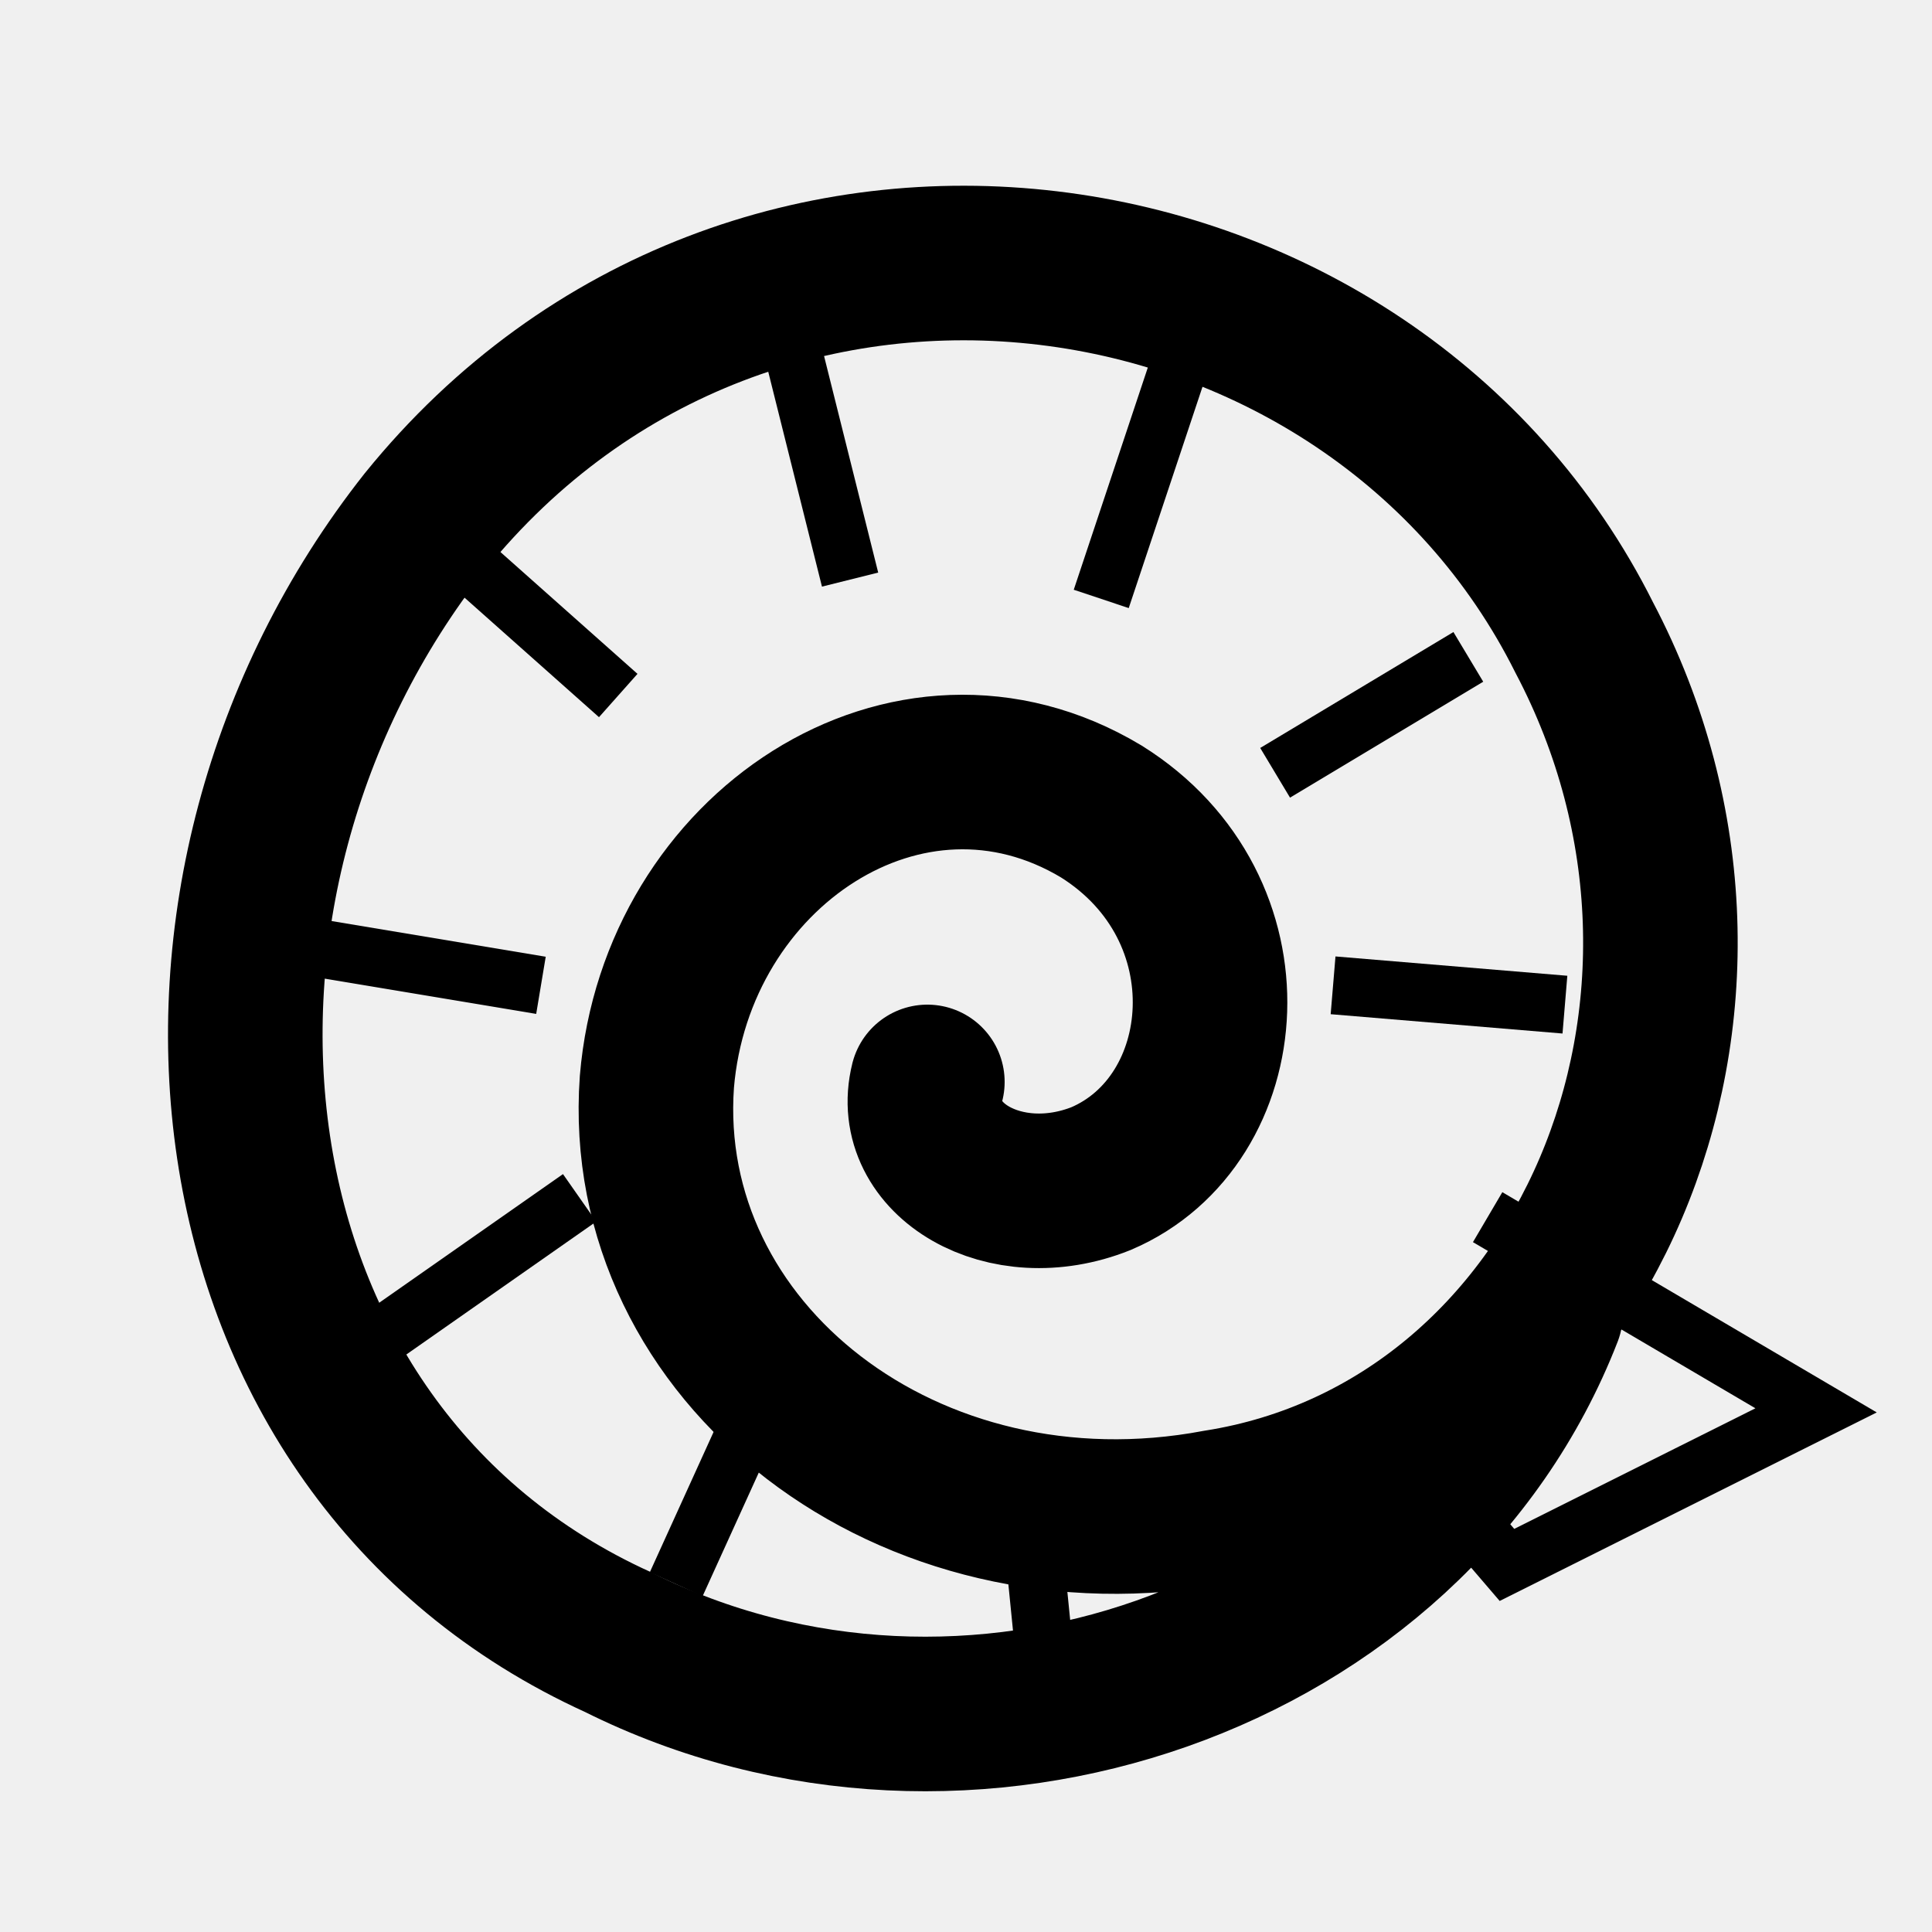
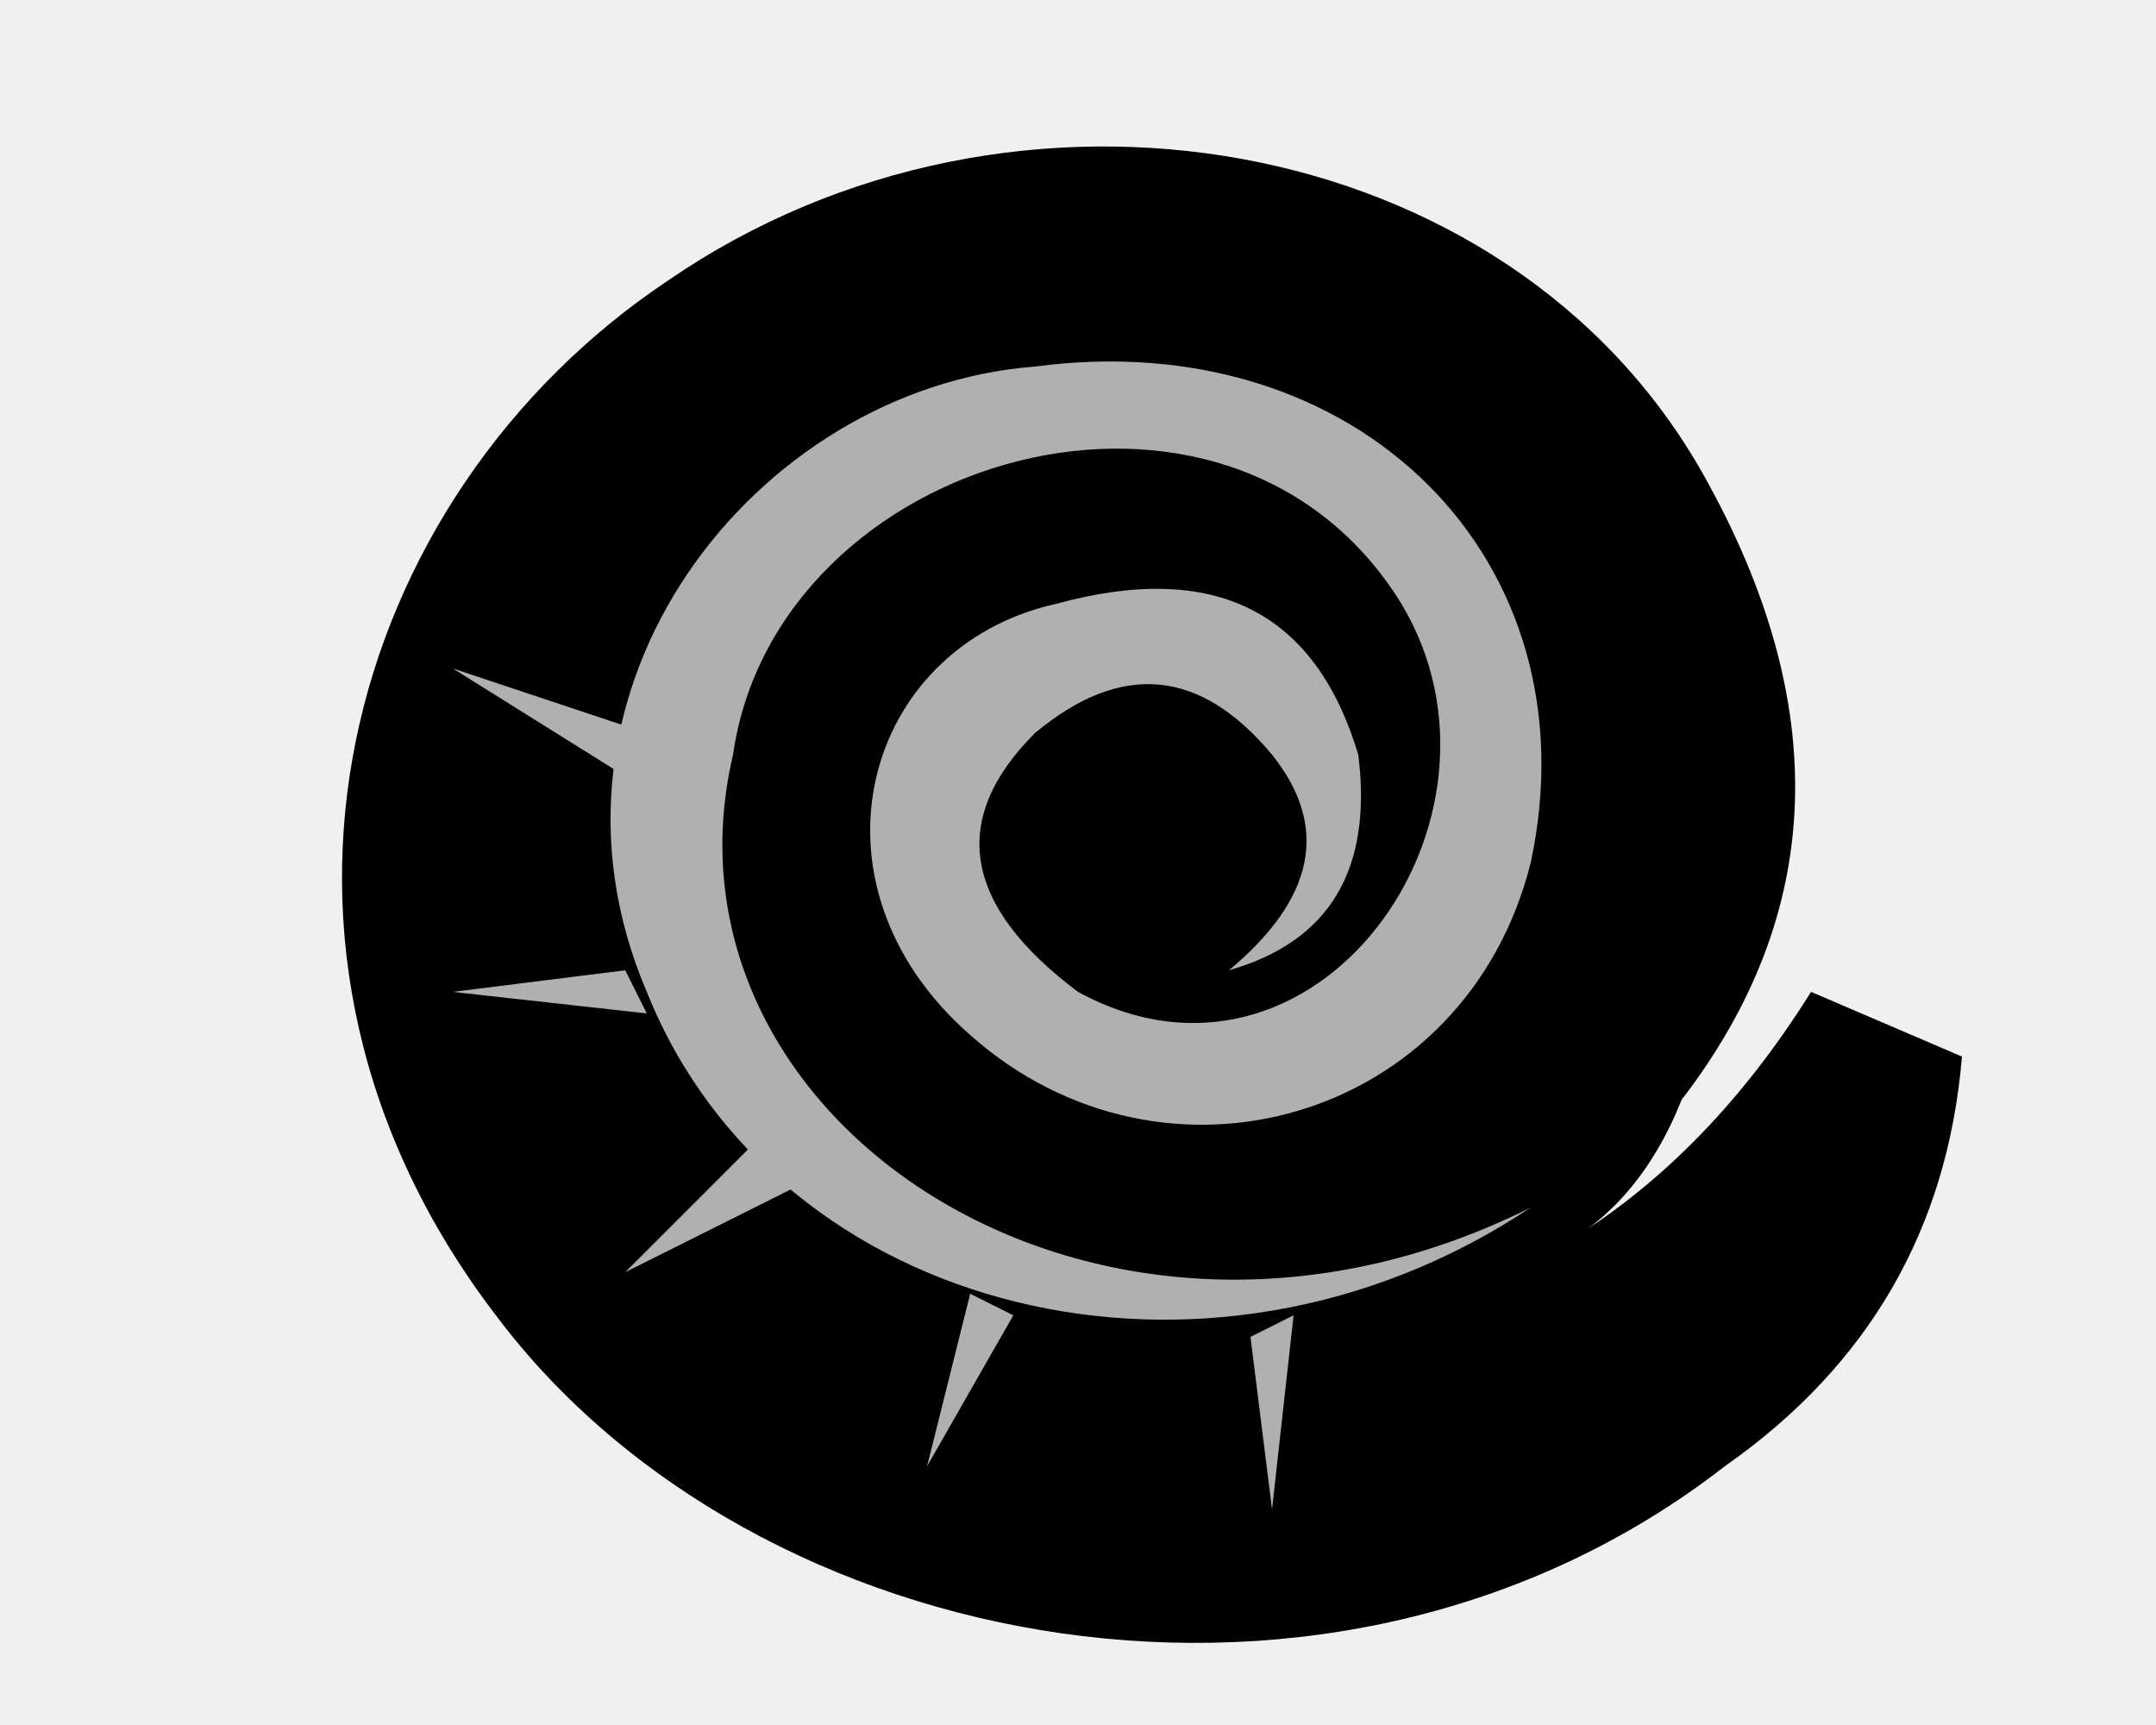
- <svg xmlns="http://www.w3.org/2000/svg" viewBox="0 0 100 100">
-   <path d="M80 68c-7 18-30 26-48 17C10 75 7 46 22 27 39 6 71 11 82 33c10 19 0 42-19 45-16 3-30-8-29-22 1-12 13-20 23-14 8 5 7 16 0 19-5 2-10-1-9-5" fill="none" stroke="currentColor" stroke-width="8" stroke-linecap="round" />
-   <path d="M23 28l9 8m9-18 3 12m17-11-4 12m19 3-10 6m15 12-12-1M16 49l12 2m-8 18 10-7m5 20 5-11m14 14-1-10m24-12 17 10-16 8-6-7" fill="none" stroke="currentColor" stroke-width="3" />
+ <svg xmlns="http://www.w3.org/2000/svg" viewBox="0 0 100 80">
+   <mask id="detail">
+     <path fill="white" d="M72 58 Q79 54 84 46 L91 49 Q90 61 80 68 C62 82 35 77 23 61 C10 44 16 23 31 13 C47 2 70 6 79 22 Q88 38 78 51 Q76 56 72 58Z" />
+     <path fill="#444" d="M71 56 C56 66 36 61 30 46 C24 32 35 18 48 17 C63 15 74 26 71 40 C68 52 54 56 45 48 C37 41 40 30 49 28 Q60 25 63 35 Q64 43 57 45 Q63 40 59 35 Q54 29 48 34 Q42 40 50 46 C61 52 71 38 65 28 C57 15 36 21 34 35 C30 52 51 66 71 56Z M21 31l9 3-1 2z M21 46l8-1 1 2z M29 59l6-6 2 2z M43 68l2-8 2 1z M59 70l-1-8 2-1z" />
+   </mask>
+   <rect width="100" height="80" fill="currentColor" mask="url(#detail)" />
</svg>
